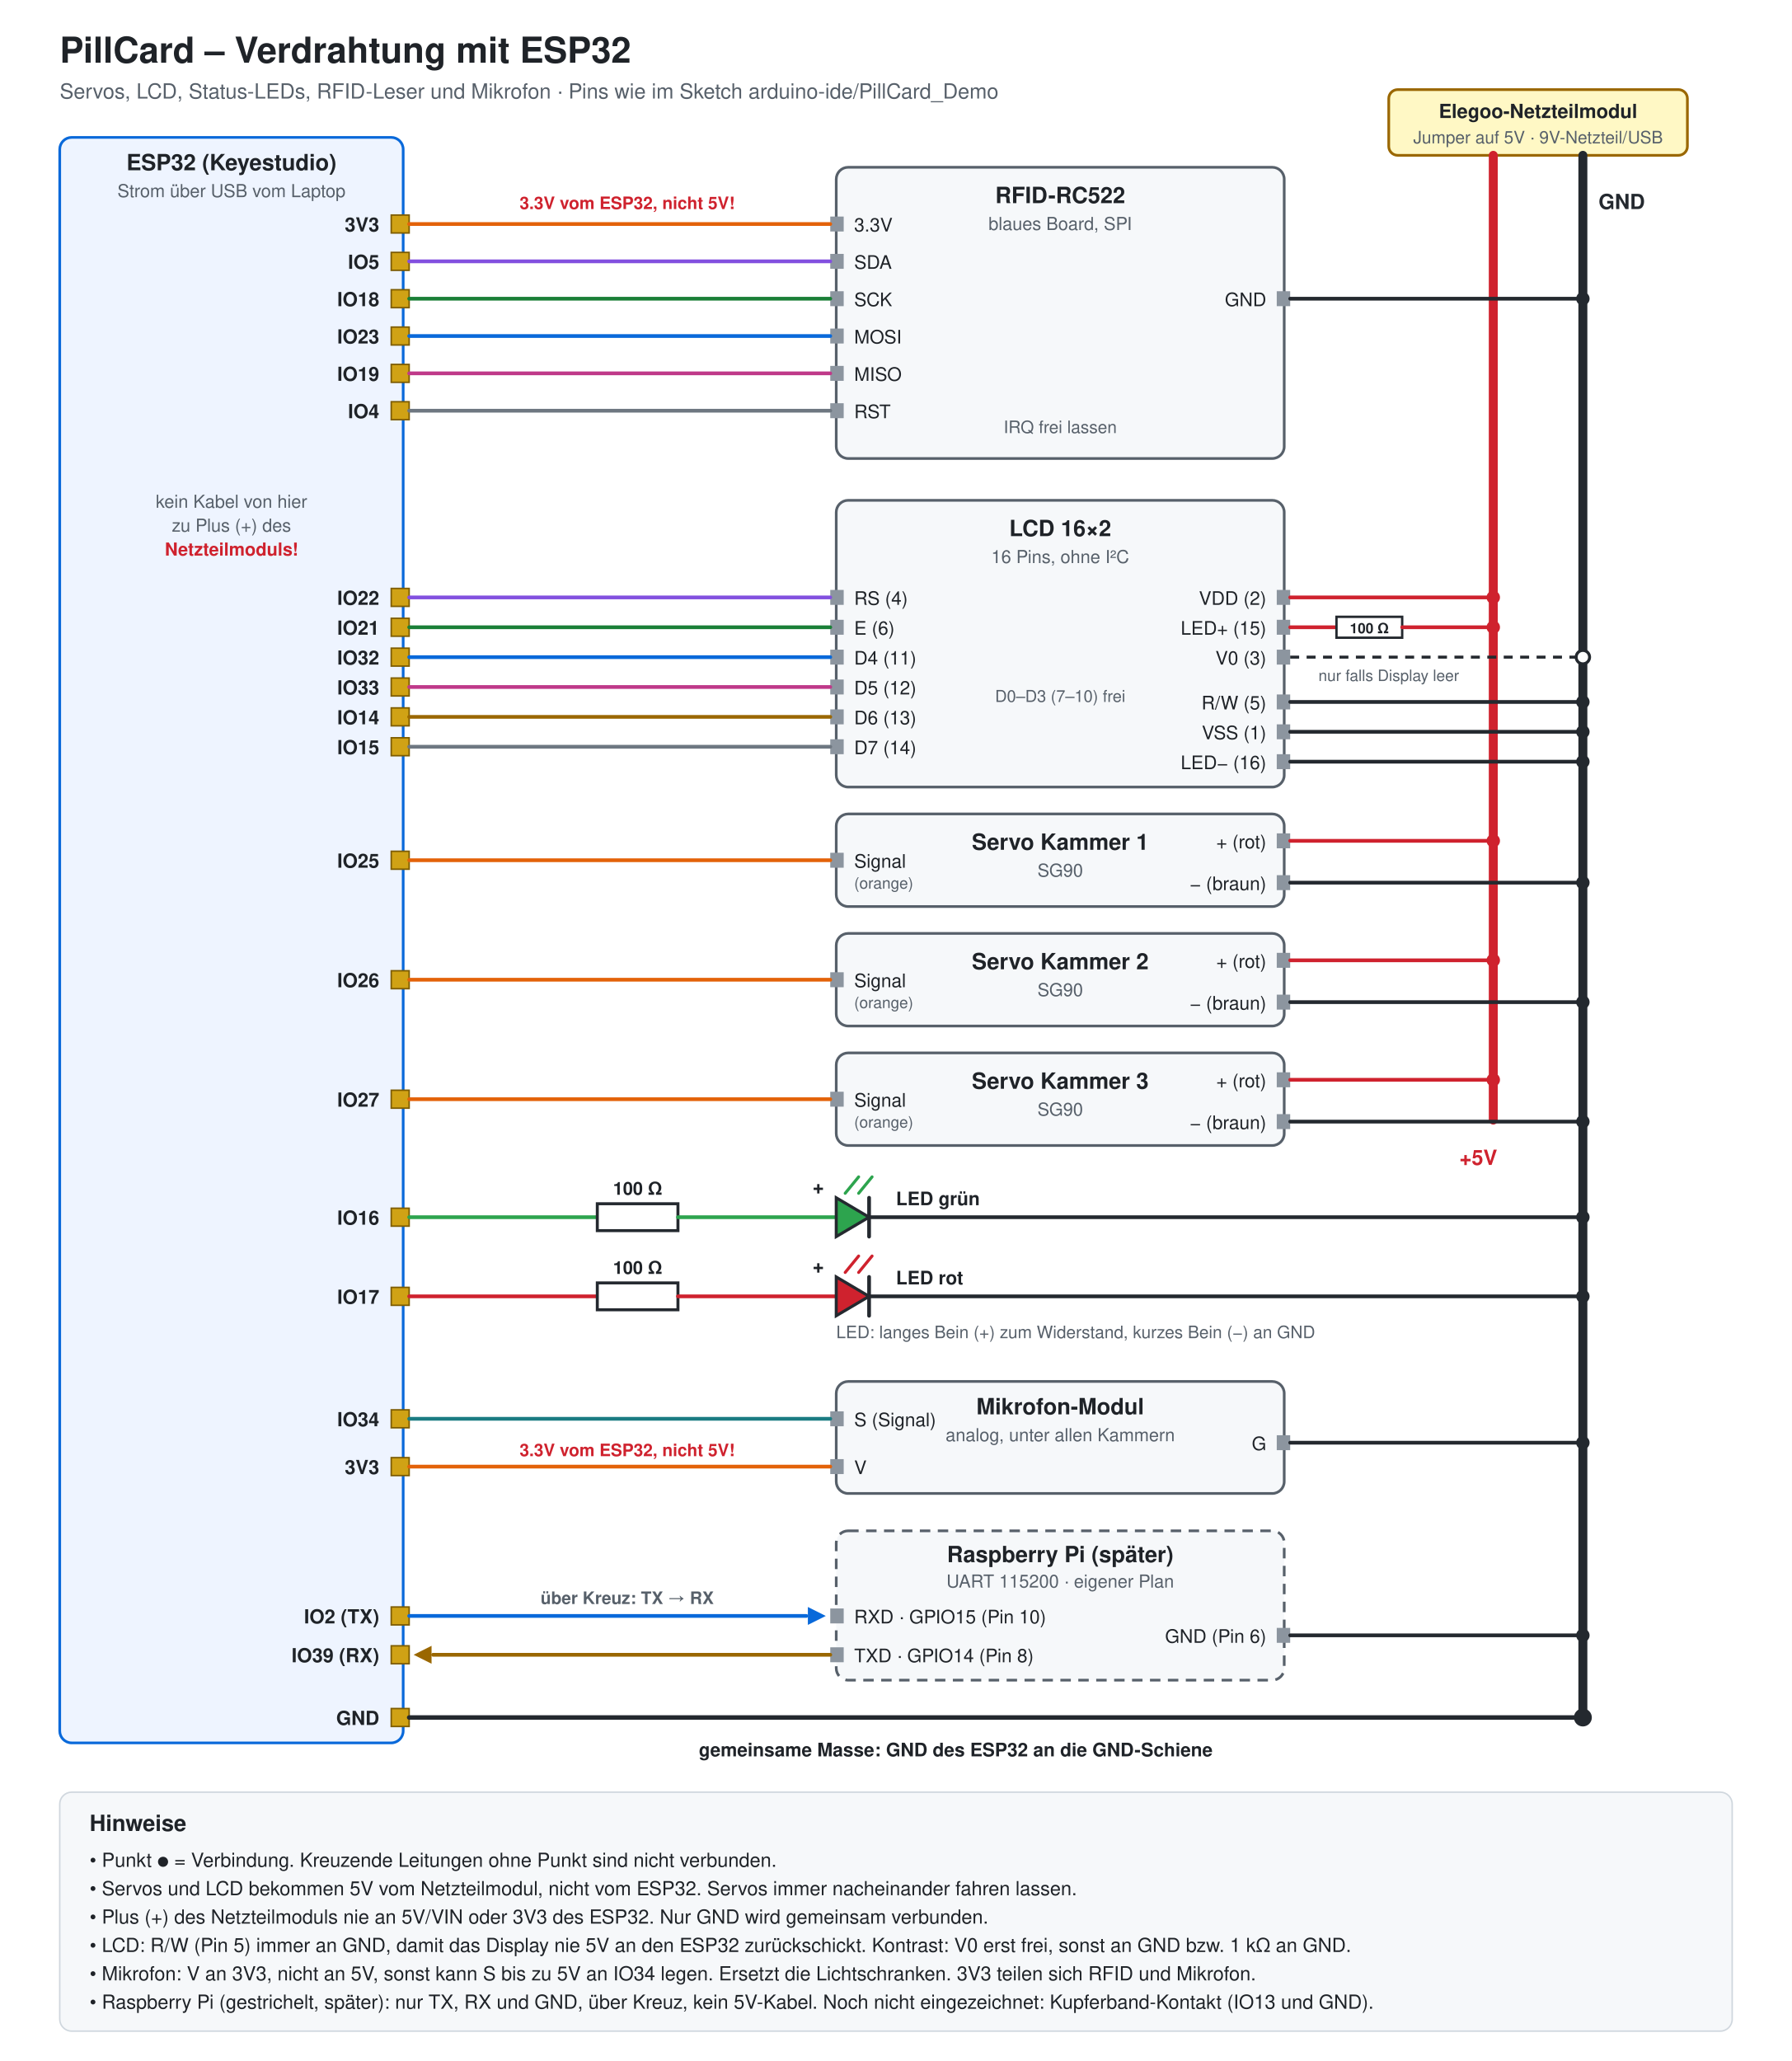
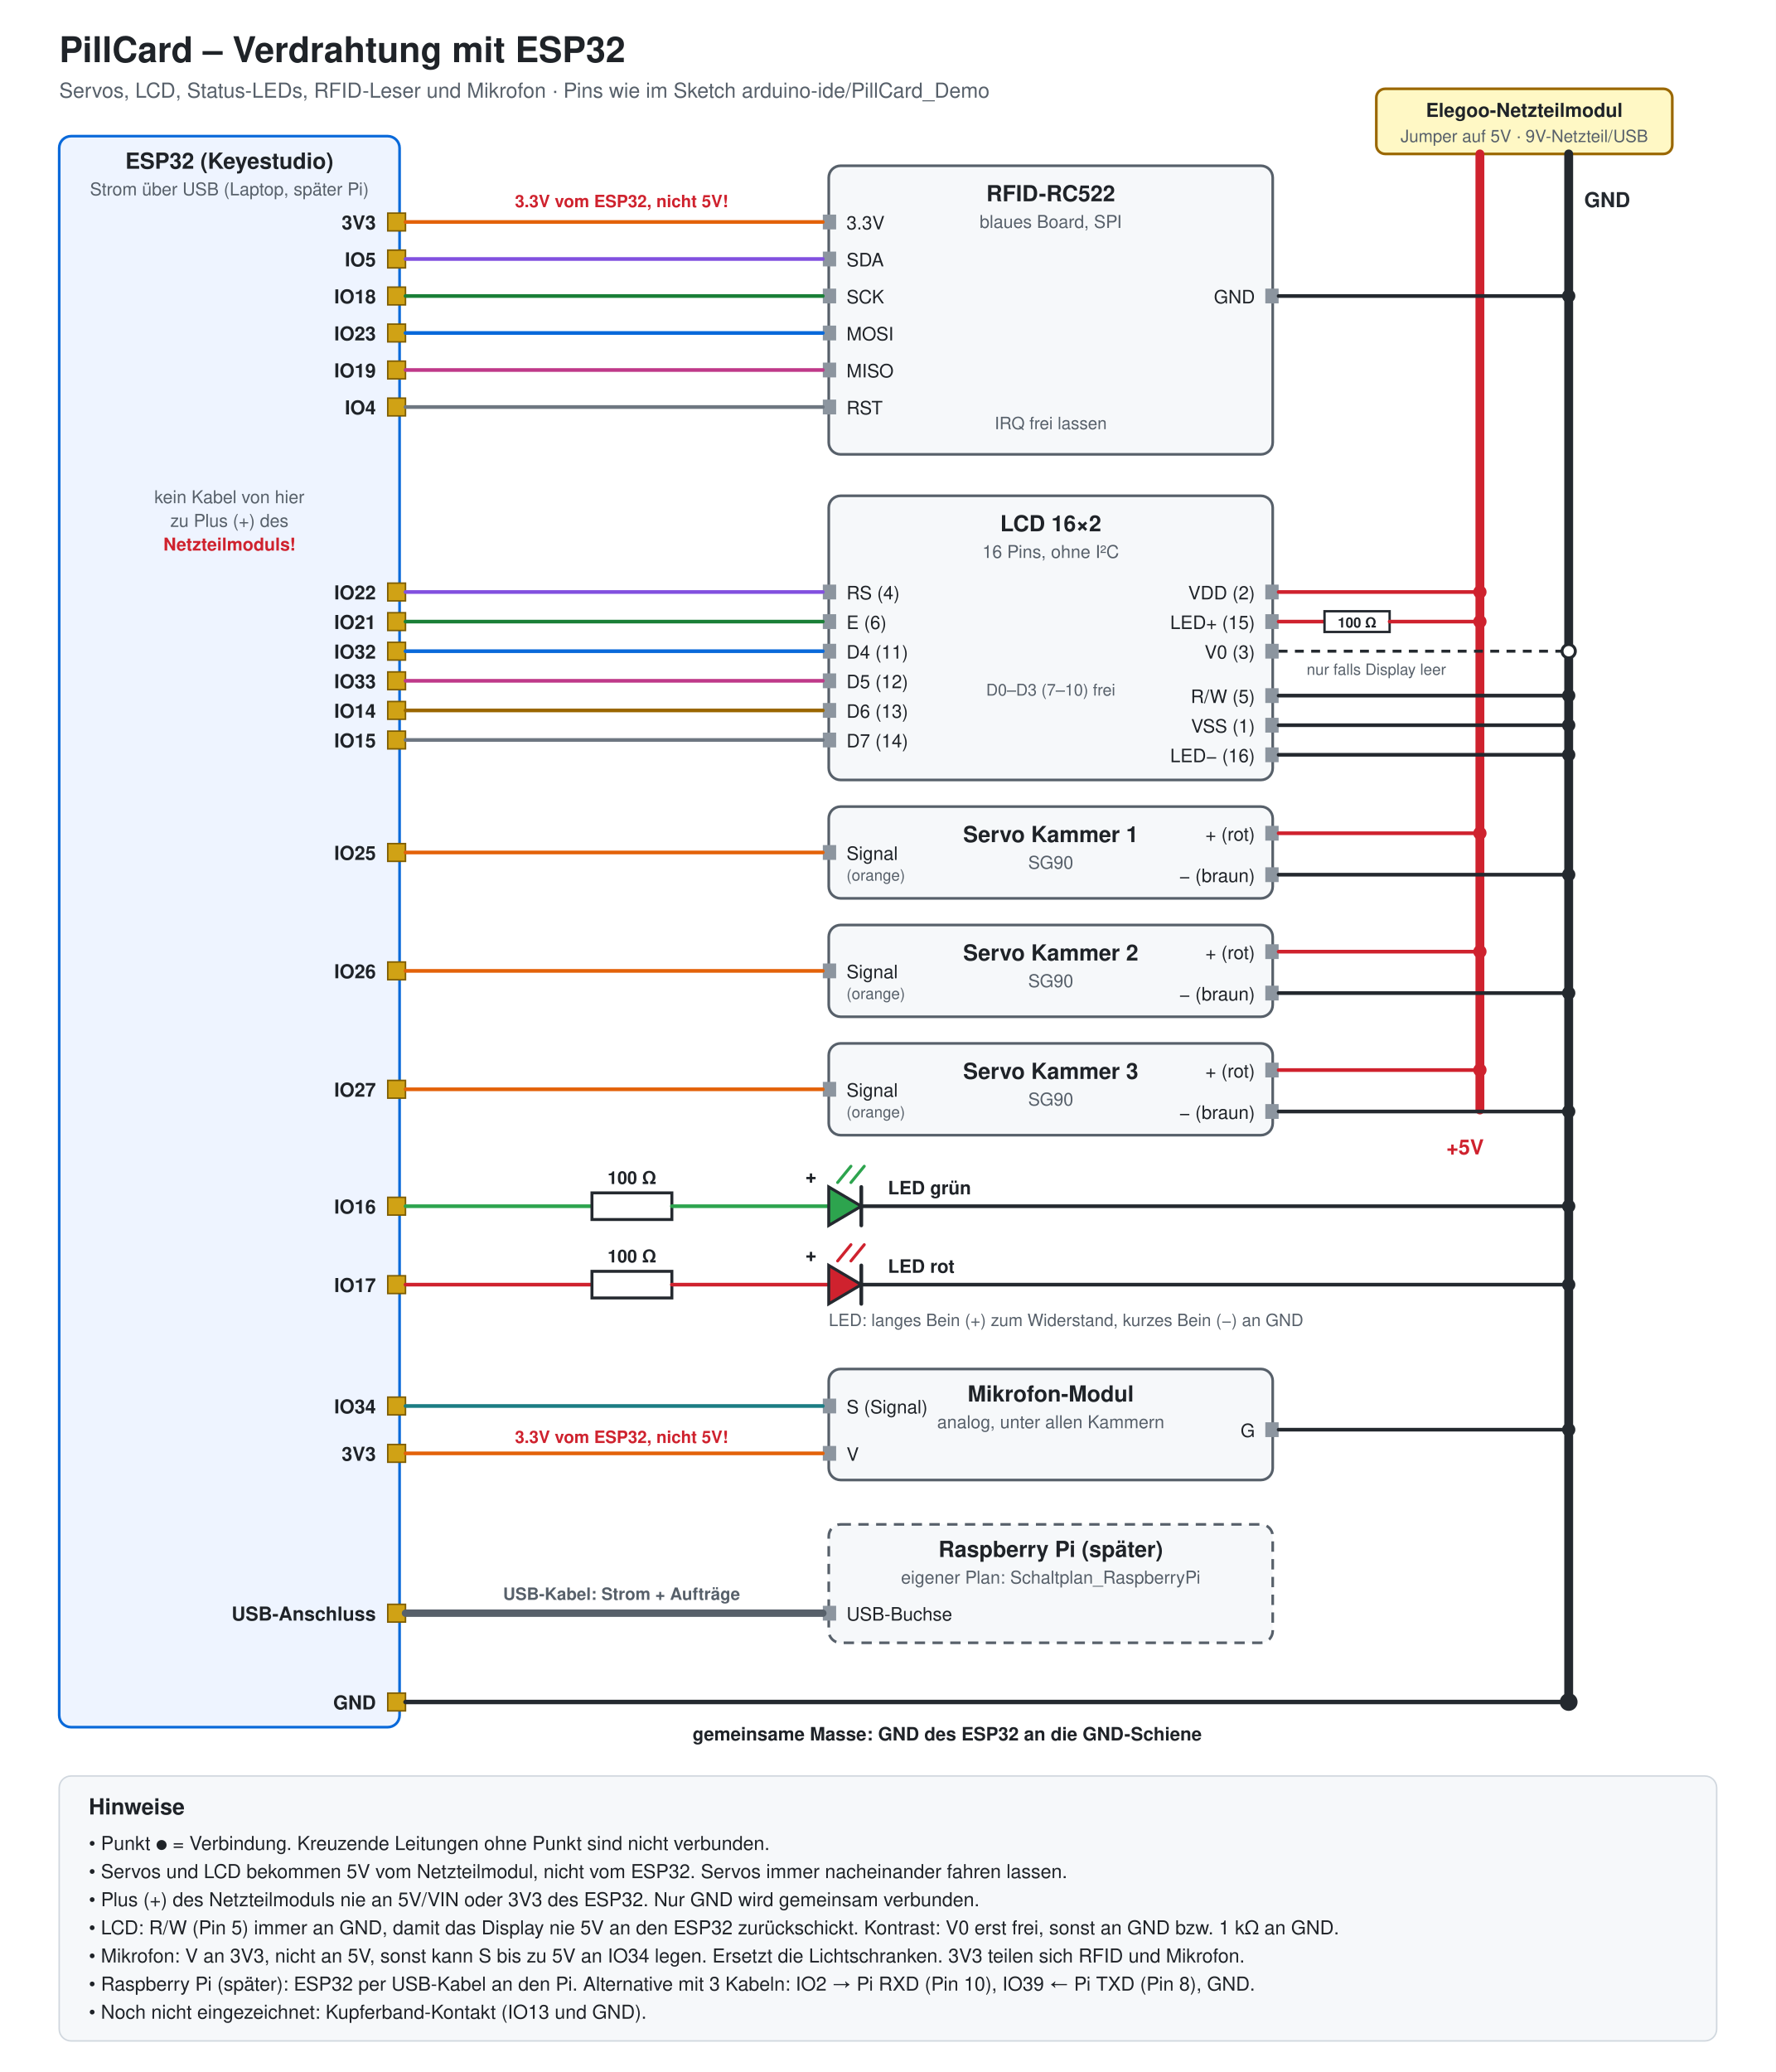
- <svg xmlns="http://www.w3.org/2000/svg" viewBox="0 0 1200 1380" width="1200" height="1380">
-   <rect width="1200" height="1380" fill="#ffffff" />
+ <svg xmlns="http://www.w3.org/2000/svg" viewBox="0 0 1200 1400" width="1200" height="1400">
+   <rect width="1200" height="1400" fill="#ffffff" />
  <text x="40" y="42" font-family="Helvetica, Arial, sans-serif" font-size="24" text-anchor="start" font-weight="bold" fill="#1f2328">PillCard – Verdrahtung mit ESP32</text>
  <text x="40" y="66" font-family="Helvetica, Arial, sans-serif" font-size="14" text-anchor="start" font-weight="normal" fill="#57606a">Servos, LCD, Status-LEDs, RFID-Leser und Mikrofon · Pins wie im Sketch arduino-ide/PillCard_Demo</text>
  <rect x="40" y="92" width="230" height="1075" rx="8" fill="#eef4ff" stroke="#0969da" stroke-width="1.8" />
  <text x="155.0" y="114" font-family="Helvetica, Arial, sans-serif" font-size="15" text-anchor="middle" font-weight="bold" fill="#1f2328">ESP32 (Keyestudio)</text>
-   <text x="155.0" y="132" font-family="Helvetica, Arial, sans-serif" font-size="12" text-anchor="middle" font-weight="normal" fill="#57606a">Strom über USB vom Laptop</text>
+   <text x="155.0" y="132" font-family="Helvetica, Arial, sans-serif" font-size="12" text-anchor="middle" font-weight="normal" fill="#57606a">Strom über USB (Laptop, später Pi)</text>
  <text x="155" y="340" font-family="Helvetica, Arial, sans-serif" font-size="12" text-anchor="middle" font-weight="normal" fill="#57606a">kein Kabel von hier</text>
  <text x="155" y="356" font-family="Helvetica, Arial, sans-serif" font-size="12" text-anchor="middle" font-weight="normal" fill="#57606a">zu Plus (+) des</text>
  <text x="155" y="372" font-family="Helvetica, Arial, sans-serif" font-size="12" text-anchor="middle" font-weight="bold" fill="#cf222e">Netzteilmoduls!</text>
  <rect x="930" y="60" width="200" height="44" rx="6" fill="#fff8c5" stroke="#9a6700" stroke-width="1.8" />
  <text x="1030" y="79" font-family="Helvetica, Arial, sans-serif" font-size="13" text-anchor="middle" font-weight="bold" fill="#1f2328">Elegoo-Netzteilmodul</text>
  <text x="1030" y="96" font-family="Helvetica, Arial, sans-serif" font-size="11.5" text-anchor="middle" font-weight="normal" fill="#57606a">Jumper auf 5V · 9V-Netzteil/USB</text>
  <line x1="1000" y1="104" x2="1000" y2="750" stroke="#cf222e" stroke-width="6" stroke-linecap="round" />
  <line x1="1060" y1="104" x2="1060" y2="1150" stroke="#24292f" stroke-width="6" stroke-linecap="round" />
  <text x="990" y="780" font-family="Helvetica, Arial, sans-serif" font-size="14" text-anchor="middle" font-weight="bold" fill="#cf222e">+5V</text>
  <text x="1086" y="140" font-family="Helvetica, Arial, sans-serif" font-size="14" text-anchor="middle" font-weight="bold" fill="#24292f">GND</text>
  <rect x="560" y="112" width="300" height="195" rx="8" fill="#f6f8fa" stroke="#57606a" stroke-width="1.8" />
  <text x="710.0" y="134" font-family="Helvetica, Arial, sans-serif" font-size="15" text-anchor="middle" font-weight="bold" fill="#1f2328" />
  <text x="710" y="136" font-family="Helvetica, Arial, sans-serif" font-size="15" text-anchor="middle" font-weight="bold" fill="#1f2328">RFID-RC522</text>
  <text x="710" y="154" font-family="Helvetica, Arial, sans-serif" font-size="12" text-anchor="middle" font-weight="normal" fill="#57606a">blaues Board, SPI</text>
  <text x="710" y="290" font-family="Helvetica, Arial, sans-serif" font-size="11.5" text-anchor="middle" font-weight="normal" fill="#57606a">IRQ frei lassen</text>
  <rect x="262" y="144" width="12" height="12" fill="#d0a215" stroke="#7d5c00" />
  <text x="254" y="155" font-family="Helvetica, Arial, sans-serif" font-size="13" text-anchor="end" font-weight="bold" fill="#1f2328">3V3</text>
  <rect x="556" y="145" width="9" height="10" fill="#8c959f" />
  <text x="572" y="155" font-family="Helvetica, Arial, sans-serif" font-size="12.5" text-anchor="start" font-weight="normal" fill="#1f2328">3.3V</text>
  <line x1="274" y1="150" x2="556" y2="150" stroke="#e36209" stroke-width="2.5" stroke-linecap="round" />
  <rect x="262" y="169" width="12" height="12" fill="#d0a215" stroke="#7d5c00" />
  <text x="254" y="180" font-family="Helvetica, Arial, sans-serif" font-size="13" text-anchor="end" font-weight="bold" fill="#1f2328">IO5</text>
  <rect x="556" y="170" width="9" height="10" fill="#8c959f" />
  <text x="572" y="180" font-family="Helvetica, Arial, sans-serif" font-size="12.5" text-anchor="start" font-weight="normal" fill="#1f2328">SDA</text>
  <line x1="274" y1="175" x2="556" y2="175" stroke="#8250df" stroke-width="2.5" stroke-linecap="round" />
  <rect x="262" y="194" width="12" height="12" fill="#d0a215" stroke="#7d5c00" />
  <text x="254" y="205" font-family="Helvetica, Arial, sans-serif" font-size="13" text-anchor="end" font-weight="bold" fill="#1f2328">IO18</text>
  <rect x="556" y="195" width="9" height="10" fill="#8c959f" />
  <text x="572" y="205" font-family="Helvetica, Arial, sans-serif" font-size="12.5" text-anchor="start" font-weight="normal" fill="#1f2328">SCK</text>
  <line x1="274" y1="200" x2="556" y2="200" stroke="#1a7f37" stroke-width="2.5" stroke-linecap="round" />
  <rect x="262" y="219" width="12" height="12" fill="#d0a215" stroke="#7d5c00" />
  <text x="254" y="230" font-family="Helvetica, Arial, sans-serif" font-size="13" text-anchor="end" font-weight="bold" fill="#1f2328">IO23</text>
  <rect x="556" y="220" width="9" height="10" fill="#8c959f" />
  <text x="572" y="230" font-family="Helvetica, Arial, sans-serif" font-size="12.5" text-anchor="start" font-weight="normal" fill="#1f2328">MOSI</text>
  <line x1="274" y1="225" x2="556" y2="225" stroke="#0969da" stroke-width="2.5" stroke-linecap="round" />
  <rect x="262" y="244" width="12" height="12" fill="#d0a215" stroke="#7d5c00" />
  <text x="254" y="255" font-family="Helvetica, Arial, sans-serif" font-size="13" text-anchor="end" font-weight="bold" fill="#1f2328">IO19</text>
  <rect x="556" y="245" width="9" height="10" fill="#8c959f" />
  <text x="572" y="255" font-family="Helvetica, Arial, sans-serif" font-size="12.5" text-anchor="start" font-weight="normal" fill="#1f2328">MISO</text>
  <line x1="274" y1="250" x2="556" y2="250" stroke="#bf3989" stroke-width="2.5" stroke-linecap="round" />
  <rect x="262" y="269" width="12" height="12" fill="#d0a215" stroke="#7d5c00" />
  <text x="254" y="280" font-family="Helvetica, Arial, sans-serif" font-size="13" text-anchor="end" font-weight="bold" fill="#1f2328">IO4</text>
  <rect x="556" y="270" width="9" height="10" fill="#8c959f" />
  <text x="572" y="280" font-family="Helvetica, Arial, sans-serif" font-size="12.5" text-anchor="start" font-weight="normal" fill="#1f2328">RST</text>
  <line x1="274" y1="275" x2="556" y2="275" stroke="#6e7781" stroke-width="2.5" stroke-linecap="round" />
  <rect x="855" y="195" width="9" height="10" fill="#8c959f" />
  <text x="848" y="205" font-family="Helvetica, Arial, sans-serif" font-size="12.5" text-anchor="end" font-weight="normal" fill="#1f2328">GND</text>
  <line x1="864" y1="200" x2="1060" y2="200" stroke="#24292f" stroke-width="2.5" stroke-linecap="round" />
  <circle cx="1060" cy="200" r="4.5" fill="#24292f" />
  <text x="420" y="140" font-family="Helvetica, Arial, sans-serif" font-size="11.5" text-anchor="middle" font-weight="bold" fill="#cf222e">3.3V vom ESP32, nicht 5V!</text>
  <rect x="560" y="335" width="300" height="192" rx="8" fill="#f6f8fa" stroke="#57606a" stroke-width="1.8" />
  <text x="710.0" y="357" font-family="Helvetica, Arial, sans-serif" font-size="15" text-anchor="middle" font-weight="bold" fill="#1f2328" />
  <text x="710" y="359" font-family="Helvetica, Arial, sans-serif" font-size="15" text-anchor="middle" font-weight="bold" fill="#1f2328">LCD 16×2</text>
  <text x="710" y="377" font-family="Helvetica, Arial, sans-serif" font-size="12" text-anchor="middle" font-weight="normal" fill="#57606a">16 Pins, ohne I²C</text>
  <rect x="262" y="394" width="12" height="12" fill="#d0a215" stroke="#7d5c00" />
  <text x="254" y="405" font-family="Helvetica, Arial, sans-serif" font-size="13" text-anchor="end" font-weight="bold" fill="#1f2328">IO22</text>
  <rect x="556" y="395" width="9" height="10" fill="#8c959f" />
  <text x="572" y="405" font-family="Helvetica, Arial, sans-serif" font-size="12.5" text-anchor="start" font-weight="normal" fill="#1f2328">RS (4)</text>
  <line x1="274" y1="400" x2="556" y2="400" stroke="#8250df" stroke-width="2.5" stroke-linecap="round" />
  <rect x="262" y="414" width="12" height="12" fill="#d0a215" stroke="#7d5c00" />
  <text x="254" y="425" font-family="Helvetica, Arial, sans-serif" font-size="13" text-anchor="end" font-weight="bold" fill="#1f2328">IO21</text>
  <rect x="556" y="415" width="9" height="10" fill="#8c959f" />
  <text x="572" y="425" font-family="Helvetica, Arial, sans-serif" font-size="12.5" text-anchor="start" font-weight="normal" fill="#1f2328">E (6)</text>
  <line x1="274" y1="420" x2="556" y2="420" stroke="#1a7f37" stroke-width="2.5" stroke-linecap="round" />
  <rect x="262" y="434" width="12" height="12" fill="#d0a215" stroke="#7d5c00" />
  <text x="254" y="445" font-family="Helvetica, Arial, sans-serif" font-size="13" text-anchor="end" font-weight="bold" fill="#1f2328">IO32</text>
  <rect x="556" y="435" width="9" height="10" fill="#8c959f" />
  <text x="572" y="445" font-family="Helvetica, Arial, sans-serif" font-size="12.5" text-anchor="start" font-weight="normal" fill="#1f2328">D4 (11)</text>
  <line x1="274" y1="440" x2="556" y2="440" stroke="#0969da" stroke-width="2.5" stroke-linecap="round" />
  <rect x="262" y="454" width="12" height="12" fill="#d0a215" stroke="#7d5c00" />
  <text x="254" y="465" font-family="Helvetica, Arial, sans-serif" font-size="13" text-anchor="end" font-weight="bold" fill="#1f2328">IO33</text>
  <rect x="556" y="455" width="9" height="10" fill="#8c959f" />
  <text x="572" y="465" font-family="Helvetica, Arial, sans-serif" font-size="12.5" text-anchor="start" font-weight="normal" fill="#1f2328">D5 (12)</text>
  <line x1="274" y1="460" x2="556" y2="460" stroke="#bf3989" stroke-width="2.5" stroke-linecap="round" />
  <rect x="262" y="474" width="12" height="12" fill="#d0a215" stroke="#7d5c00" />
  <text x="254" y="485" font-family="Helvetica, Arial, sans-serif" font-size="13" text-anchor="end" font-weight="bold" fill="#1f2328">IO14</text>
  <rect x="556" y="475" width="9" height="10" fill="#8c959f" />
  <text x="572" y="485" font-family="Helvetica, Arial, sans-serif" font-size="12.5" text-anchor="start" font-weight="normal" fill="#1f2328">D6 (13)</text>
  <line x1="274" y1="480" x2="556" y2="480" stroke="#9a6700" stroke-width="2.5" stroke-linecap="round" />
  <rect x="262" y="494" width="12" height="12" fill="#d0a215" stroke="#7d5c00" />
  <text x="254" y="505" font-family="Helvetica, Arial, sans-serif" font-size="13" text-anchor="end" font-weight="bold" fill="#1f2328">IO15</text>
  <rect x="556" y="495" width="9" height="10" fill="#8c959f" />
  <text x="572" y="505" font-family="Helvetica, Arial, sans-serif" font-size="12.5" text-anchor="start" font-weight="normal" fill="#1f2328">D7 (14)</text>
  <line x1="274" y1="500" x2="556" y2="500" stroke="#6e7781" stroke-width="2.5" stroke-linecap="round" />
  <text x="710" y="470" font-family="Helvetica, Arial, sans-serif" font-size="11" text-anchor="middle" font-weight="normal" fill="#57606a">D0–D3 (7–10) frei</text>
  <rect x="855" y="395" width="9" height="10" fill="#8c959f" />
  <text x="848" y="405" font-family="Helvetica, Arial, sans-serif" font-size="12.5" text-anchor="end" font-weight="normal" fill="#1f2328">VDD (2)</text>
  <line x1="864" y1="400" x2="1000" y2="400" stroke="#cf222e" stroke-width="2.5" stroke-linecap="round" />
  <circle cx="1000" cy="400" r="4.5" fill="#cf222e" />
  <rect x="855" y="415" width="9" height="10" fill="#8c959f" />
  <text x="848" y="425" font-family="Helvetica, Arial, sans-serif" font-size="12.5" text-anchor="end" font-weight="normal" fill="#1f2328">LED+ (15)</text>
  <line x1="864" y1="420" x2="895" y2="420" stroke="#cf222e" stroke-width="2.5" stroke-linecap="round" />
  <rect x="895" y="413" width="44" height="14" fill="#ffffff" stroke="#24292f" stroke-width="1.6" />
  <text x="917" y="424" font-family="Helvetica, Arial, sans-serif" font-size="9.5" text-anchor="middle" font-weight="bold" fill="#1f2328">100 Ω</text>
  <line x1="939" y1="420" x2="1000" y2="420" stroke="#cf222e" stroke-width="2.5" stroke-linecap="round" />
  <circle cx="1000" cy="420" r="4.5" fill="#cf222e" />
  <rect x="855" y="435" width="9" height="10" fill="#8c959f" />
  <text x="848" y="445" font-family="Helvetica, Arial, sans-serif" font-size="12.5" text-anchor="end" font-weight="normal" fill="#1f2328">V0 (3)</text>
  <line x1="864" y1="440" x2="1060" y2="440" stroke="#24292f" stroke-width="2" stroke-dasharray="6 5" />
  <circle cx="1060" cy="440" r="4.5" fill="#ffffff" stroke="#24292f" stroke-width="2" />
  <text x="930" y="456" font-family="Helvetica, Arial, sans-serif" font-size="10.5" text-anchor="middle" font-weight="normal" fill="#57606a">nur falls Display leer</text>
  <rect x="855" y="465" width="9" height="10" fill="#8c959f" />
  <text x="848" y="475" font-family="Helvetica, Arial, sans-serif" font-size="12.5" text-anchor="end" font-weight="normal" fill="#1f2328">R/W (5)</text>
  <line x1="864" y1="470" x2="1060" y2="470" stroke="#24292f" stroke-width="2.5" stroke-linecap="round" />
  <circle cx="1060" cy="470" r="4.5" fill="#24292f" />
  <rect x="855" y="485" width="9" height="10" fill="#8c959f" />
  <text x="848" y="495" font-family="Helvetica, Arial, sans-serif" font-size="12.5" text-anchor="end" font-weight="normal" fill="#1f2328">VSS (1)</text>
  <line x1="864" y1="490" x2="1060" y2="490" stroke="#24292f" stroke-width="2.5" stroke-linecap="round" />
  <circle cx="1060" cy="490" r="4.5" fill="#24292f" />
  <rect x="855" y="505" width="9" height="10" fill="#8c959f" />
  <text x="848" y="515" font-family="Helvetica, Arial, sans-serif" font-size="12.5" text-anchor="end" font-weight="normal" fill="#1f2328">LED− (16)</text>
  <line x1="864" y1="510" x2="1060" y2="510" stroke="#24292f" stroke-width="2.5" stroke-linecap="round" />
  <circle cx="1060" cy="510" r="4.5" fill="#24292f" />
  <rect x="560" y="545" width="300" height="62" rx="8" fill="#f6f8fa" stroke="#57606a" stroke-width="1.8" />
  <text x="710.0" y="567" font-family="Helvetica, Arial, sans-serif" font-size="15" text-anchor="middle" font-weight="bold" fill="#1f2328" />
  <text x="710" y="569" font-family="Helvetica, Arial, sans-serif" font-size="15" text-anchor="middle" font-weight="bold" fill="#1f2328">Servo Kammer 1</text>
  <text x="710" y="587" font-family="Helvetica, Arial, sans-serif" font-size="12" text-anchor="middle" font-weight="normal" fill="#57606a">SG90</text>
  <rect x="262" y="570" width="12" height="12" fill="#d0a215" stroke="#7d5c00" />
  <text x="254" y="581" font-family="Helvetica, Arial, sans-serif" font-size="13" text-anchor="end" font-weight="bold" fill="#1f2328">IO25</text>
  <rect x="556" y="571" width="9" height="10" fill="#8c959f" />
  <text x="572" y="581" font-family="Helvetica, Arial, sans-serif" font-size="12.5" text-anchor="start" font-weight="normal" fill="#1f2328">Signal</text>
  <text x="572" y="595" font-family="Helvetica, Arial, sans-serif" font-size="10.5" text-anchor="start" font-weight="normal" fill="#57606a">(orange)</text>
  <line x1="274" y1="576" x2="556" y2="576" stroke="#e36209" stroke-width="2.5" stroke-linecap="round" />
  <rect x="855" y="558" width="9" height="10" fill="#8c959f" />
  <text x="848" y="568" font-family="Helvetica, Arial, sans-serif" font-size="12.5" text-anchor="end" font-weight="normal" fill="#1f2328">+ (rot)</text>
  <rect x="855" y="586" width="9" height="10" fill="#8c959f" />
  <text x="848" y="596" font-family="Helvetica, Arial, sans-serif" font-size="12.5" text-anchor="end" font-weight="normal" fill="#1f2328">− (braun)</text>
  <line x1="864" y1="563" x2="1000" y2="563" stroke="#cf222e" stroke-width="2.5" stroke-linecap="round" />
  <circle cx="1000" cy="563" r="4.5" fill="#cf222e" />
  <line x1="864" y1="591" x2="1060" y2="591" stroke="#24292f" stroke-width="2.5" stroke-linecap="round" />
  <circle cx="1060" cy="591" r="4.5" fill="#24292f" />
  <rect x="560" y="625" width="300" height="62" rx="8" fill="#f6f8fa" stroke="#57606a" stroke-width="1.8" />
  <text x="710.0" y="647" font-family="Helvetica, Arial, sans-serif" font-size="15" text-anchor="middle" font-weight="bold" fill="#1f2328" />
  <text x="710" y="649" font-family="Helvetica, Arial, sans-serif" font-size="15" text-anchor="middle" font-weight="bold" fill="#1f2328">Servo Kammer 2</text>
  <text x="710" y="667" font-family="Helvetica, Arial, sans-serif" font-size="12" text-anchor="middle" font-weight="normal" fill="#57606a">SG90</text>
  <rect x="262" y="650" width="12" height="12" fill="#d0a215" stroke="#7d5c00" />
  <text x="254" y="661" font-family="Helvetica, Arial, sans-serif" font-size="13" text-anchor="end" font-weight="bold" fill="#1f2328">IO26</text>
  <rect x="556" y="651" width="9" height="10" fill="#8c959f" />
  <text x="572" y="661" font-family="Helvetica, Arial, sans-serif" font-size="12.5" text-anchor="start" font-weight="normal" fill="#1f2328">Signal</text>
  <text x="572" y="675" font-family="Helvetica, Arial, sans-serif" font-size="10.5" text-anchor="start" font-weight="normal" fill="#57606a">(orange)</text>
  <line x1="274" y1="656" x2="556" y2="656" stroke="#e36209" stroke-width="2.5" stroke-linecap="round" />
  <rect x="855" y="638" width="9" height="10" fill="#8c959f" />
  <text x="848" y="648" font-family="Helvetica, Arial, sans-serif" font-size="12.5" text-anchor="end" font-weight="normal" fill="#1f2328">+ (rot)</text>
  <rect x="855" y="666" width="9" height="10" fill="#8c959f" />
  <text x="848" y="676" font-family="Helvetica, Arial, sans-serif" font-size="12.5" text-anchor="end" font-weight="normal" fill="#1f2328">− (braun)</text>
  <line x1="864" y1="643" x2="1000" y2="643" stroke="#cf222e" stroke-width="2.5" stroke-linecap="round" />
  <circle cx="1000" cy="643" r="4.5" fill="#cf222e" />
  <line x1="864" y1="671" x2="1060" y2="671" stroke="#24292f" stroke-width="2.5" stroke-linecap="round" />
  <circle cx="1060" cy="671" r="4.5" fill="#24292f" />
  <rect x="560" y="705" width="300" height="62" rx="8" fill="#f6f8fa" stroke="#57606a" stroke-width="1.8" />
  <text x="710.0" y="727" font-family="Helvetica, Arial, sans-serif" font-size="15" text-anchor="middle" font-weight="bold" fill="#1f2328" />
  <text x="710" y="729" font-family="Helvetica, Arial, sans-serif" font-size="15" text-anchor="middle" font-weight="bold" fill="#1f2328">Servo Kammer 3</text>
  <text x="710" y="747" font-family="Helvetica, Arial, sans-serif" font-size="12" text-anchor="middle" font-weight="normal" fill="#57606a">SG90</text>
  <rect x="262" y="730" width="12" height="12" fill="#d0a215" stroke="#7d5c00" />
  <text x="254" y="741" font-family="Helvetica, Arial, sans-serif" font-size="13" text-anchor="end" font-weight="bold" fill="#1f2328">IO27</text>
  <rect x="556" y="731" width="9" height="10" fill="#8c959f" />
  <text x="572" y="741" font-family="Helvetica, Arial, sans-serif" font-size="12.5" text-anchor="start" font-weight="normal" fill="#1f2328">Signal</text>
  <text x="572" y="755" font-family="Helvetica, Arial, sans-serif" font-size="10.5" text-anchor="start" font-weight="normal" fill="#57606a">(orange)</text>
  <line x1="274" y1="736" x2="556" y2="736" stroke="#e36209" stroke-width="2.5" stroke-linecap="round" />
  <rect x="855" y="718" width="9" height="10" fill="#8c959f" />
  <text x="848" y="728" font-family="Helvetica, Arial, sans-serif" font-size="12.5" text-anchor="end" font-weight="normal" fill="#1f2328">+ (rot)</text>
  <rect x="855" y="746" width="9" height="10" fill="#8c959f" />
  <text x="848" y="756" font-family="Helvetica, Arial, sans-serif" font-size="12.5" text-anchor="end" font-weight="normal" fill="#1f2328">− (braun)</text>
  <line x1="864" y1="723" x2="1000" y2="723" stroke="#cf222e" stroke-width="2.5" stroke-linecap="round" />
  <circle cx="1000" cy="723" r="4.5" fill="#cf222e" />
  <line x1="864" y1="751" x2="1060" y2="751" stroke="#24292f" stroke-width="2.5" stroke-linecap="round" />
  <circle cx="1060" cy="751" r="4.5" fill="#24292f" />
  <rect x="262" y="809" width="12" height="12" fill="#d0a215" stroke="#7d5c00" />
  <text x="254" y="820" font-family="Helvetica, Arial, sans-serif" font-size="13" text-anchor="end" font-weight="bold" fill="#1f2328">IO16</text>
  <line x1="274" y1="815" x2="400" y2="815" stroke="#2da44e" stroke-width="2.5" stroke-linecap="round" />
  <rect x="400" y="806" width="54" height="18" fill="#ffffff" stroke="#24292f" stroke-width="2" />
  <text x="427" y="800" font-family="Helvetica, Arial, sans-serif" font-size="12" text-anchor="middle" font-weight="bold" fill="#1f2328">100 Ω</text>
  <line x1="454" y1="815" x2="560" y2="815" stroke="#2da44e" stroke-width="2.5" stroke-linecap="round" />
  <polygon points="560,802 560,828 582,815" fill="#2da44e" stroke="#24292f" stroke-width="2" />
  <line x1="582" y1="802" x2="582" y2="828" stroke="#24292f" stroke-width="2.5" stroke-linecap="round" />
  <line x1="566" y1="799" x2="575" y2="788" stroke="#2da44e" stroke-width="2" stroke-linecap="round" />
  <line x1="575" y1="799" x2="584" y2="788" stroke="#2da44e" stroke-width="2" stroke-linecap="round" />
  <text x="600" y="807" font-family="Helvetica, Arial, sans-serif" font-size="12.5" text-anchor="start" font-weight="bold" fill="#1f2328">LED grün</text>
  <text x="548" y="799" font-family="Helvetica, Arial, sans-serif" font-size="13" text-anchor="middle" font-weight="bold" fill="#1f2328">+</text>
  <line x1="582" y1="815" x2="1060" y2="815" stroke="#24292f" stroke-width="2.5" stroke-linecap="round" />
  <circle cx="1060" cy="815" r="4.5" fill="#24292f" />
  <rect x="262" y="862" width="12" height="12" fill="#d0a215" stroke="#7d5c00" />
  <text x="254" y="873" font-family="Helvetica, Arial, sans-serif" font-size="13" text-anchor="end" font-weight="bold" fill="#1f2328">IO17</text>
  <line x1="274" y1="868" x2="400" y2="868" stroke="#cf222e" stroke-width="2.5" stroke-linecap="round" />
  <rect x="400" y="859" width="54" height="18" fill="#ffffff" stroke="#24292f" stroke-width="2" />
  <text x="427" y="853" font-family="Helvetica, Arial, sans-serif" font-size="12" text-anchor="middle" font-weight="bold" fill="#1f2328">100 Ω</text>
  <line x1="454" y1="868" x2="560" y2="868" stroke="#cf222e" stroke-width="2.5" stroke-linecap="round" />
  <polygon points="560,855 560,881 582,868" fill="#cf222e" stroke="#24292f" stroke-width="2" />
  <line x1="582" y1="855" x2="582" y2="881" stroke="#24292f" stroke-width="2.5" stroke-linecap="round" />
  <line x1="566" y1="852" x2="575" y2="841" stroke="#cf222e" stroke-width="2" stroke-linecap="round" />
  <line x1="575" y1="852" x2="584" y2="841" stroke="#cf222e" stroke-width="2" stroke-linecap="round" />
  <text x="600" y="860" font-family="Helvetica, Arial, sans-serif" font-size="12.5" text-anchor="start" font-weight="bold" fill="#1f2328">LED rot</text>
  <text x="548" y="852" font-family="Helvetica, Arial, sans-serif" font-size="13" text-anchor="middle" font-weight="bold" fill="#1f2328">+</text>
  <line x1="582" y1="868" x2="1060" y2="868" stroke="#24292f" stroke-width="2.5" stroke-linecap="round" />
  <circle cx="1060" cy="868" r="4.5" fill="#24292f" />
  <text x="560" y="896" font-family="Helvetica, Arial, sans-serif" font-size="11.5" text-anchor="start" font-weight="normal" fill="#57606a">LED: langes Bein (+) zum Widerstand, kurzes Bein (−) an GND</text>
  <rect x="560" y="925" width="300" height="75" rx="8" fill="#f6f8fa" stroke="#57606a" stroke-width="1.8" />
  <text x="710" y="947" font-family="Helvetica, Arial, sans-serif" font-size="15" text-anchor="middle" font-weight="bold" fill="#1f2328">Mikrofon-Modul</text>
  <text x="710" y="965" font-family="Helvetica, Arial, sans-serif" font-size="12" text-anchor="middle" font-weight="normal" fill="#57606a">analog, unter allen Kammern</text>
  <rect x="262" y="944" width="12" height="12" fill="#d0a215" stroke="#7d5c00" />
  <text x="254" y="955" font-family="Helvetica, Arial, sans-serif" font-size="13" text-anchor="end" font-weight="bold" fill="#1f2328">IO34</text>
  <rect x="556" y="945" width="9" height="10" fill="#8c959f" />
  <text x="572" y="955" font-family="Helvetica, Arial, sans-serif" font-size="12.5" text-anchor="start" font-weight="normal" fill="#1f2328">S (Signal)</text>
  <line x1="274" y1="950" x2="556" y2="950" stroke="#1b7c83" stroke-width="2.5" stroke-linecap="round" />
  <rect x="262" y="976" width="12" height="12" fill="#d0a215" stroke="#7d5c00" />
  <text x="254" y="987" font-family="Helvetica, Arial, sans-serif" font-size="13" text-anchor="end" font-weight="bold" fill="#1f2328">3V3</text>
  <rect x="556" y="977" width="9" height="10" fill="#8c959f" />
  <text x="572" y="987" font-family="Helvetica, Arial, sans-serif" font-size="12.5" text-anchor="start" font-weight="normal" fill="#1f2328">V</text>
  <line x1="274" y1="982" x2="556" y2="982" stroke="#e36209" stroke-width="2.5" stroke-linecap="round" />
  <text x="420" y="975" font-family="Helvetica, Arial, sans-serif" font-size="11.5" text-anchor="middle" font-weight="bold" fill="#cf222e">3.3V vom ESP32, nicht 5V!</text>
  <rect x="855" y="961" width="9" height="10" fill="#8c959f" />
  <text x="848" y="971" font-family="Helvetica, Arial, sans-serif" font-size="12.5" text-anchor="end" font-weight="normal" fill="#1f2328">G</text>
  <line x1="864" y1="966" x2="1060" y2="966" stroke="#24292f" stroke-width="2.5" stroke-linecap="round" />
  <circle cx="1060" cy="966" r="4.5" fill="#24292f" />
-   <rect x="560" y="1025" width="300" height="100" rx="8" fill="#f6f8fa" stroke="#57606a" stroke-width="1.8" stroke-dasharray="7 5" />
-   <text x="710" y="1046" font-family="Helvetica, Arial, sans-serif" font-size="15" text-anchor="middle" font-weight="bold" fill="#1f2328">Raspberry Pi (später)</text>
-   <text x="710" y="1063" font-family="Helvetica, Arial, sans-serif" font-size="12" text-anchor="middle" font-weight="normal" fill="#57606a">UART 115200 · eigener Plan</text>
-   <rect x="262" y="1076" width="12" height="12" fill="#d0a215" stroke="#7d5c00" />
-   <text x="254" y="1087" font-family="Helvetica, Arial, sans-serif" font-size="13" text-anchor="end" font-weight="bold" fill="#1f2328">IO2 (TX)</text>
-   <rect x="556" y="1077" width="9" height="10" fill="#8c959f" />
-   <text x="572" y="1087" font-family="Helvetica, Arial, sans-serif" font-size="12.5" text-anchor="start" font-weight="normal" fill="#1f2328">RXD · GPIO15 (Pin 10)</text>
-   <line x1="274" y1="1082" x2="540" y2="1082" stroke="#0969da" stroke-width="2.5" stroke-linecap="round" />
-   <polygon points="541,1076 553,1082 541,1088" fill="#0969da" />
-   <rect x="262" y="1102" width="12" height="12" fill="#d0a215" stroke="#7d5c00" />
-   <text x="254" y="1113" font-family="Helvetica, Arial, sans-serif" font-size="13" text-anchor="end" font-weight="bold" fill="#1f2328">IO39 (RX)</text>
-   <rect x="556" y="1103" width="9" height="10" fill="#8c959f" />
-   <text x="572" y="1113" font-family="Helvetica, Arial, sans-serif" font-size="12.5" text-anchor="start" font-weight="normal" fill="#1f2328">TXD · GPIO14 (Pin 8)</text>
-   <line x1="290" y1="1108" x2="556" y2="1108" stroke="#9a6700" stroke-width="2.5" stroke-linecap="round" />
-   <polygon points="289,1102 277,1108 289,1114" fill="#9a6700" />
-   <rect x="855" y="1090" width="9" height="10" fill="#8c959f" />
-   <text x="848" y="1100" font-family="Helvetica, Arial, sans-serif" font-size="12.5" text-anchor="end" font-weight="normal" fill="#1f2328">GND (Pin 6)</text>
-   <line x1="864" y1="1095" x2="1060" y2="1095" stroke="#24292f" stroke-width="2.5" stroke-linecap="round" />
-   <circle cx="1060" cy="1095" r="4.5" fill="#24292f" />
-   <text x="420" y="1074" font-family="Helvetica, Arial, sans-serif" font-size="11.5" text-anchor="middle" font-weight="bold" fill="#57606a">über Kreuz: TX → RX</text>
+   <rect x="560" y="1030" width="300" height="80" rx="8" fill="#f6f8fa" stroke="#57606a" stroke-width="1.8" stroke-dasharray="7 5" />
+   <text x="710" y="1052" font-family="Helvetica, Arial, sans-serif" font-size="15" text-anchor="middle" font-weight="bold" fill="#1f2328">Raspberry Pi (später)</text>
+   <text x="710" y="1070" font-family="Helvetica, Arial, sans-serif" font-size="12" text-anchor="middle" font-weight="normal" fill="#57606a">eigener Plan: Schaltplan_RaspberryPi</text>
+   <rect x="262" y="1084" width="12" height="12" fill="#d0a215" stroke="#7d5c00" />
+   <text x="254" y="1095" font-family="Helvetica, Arial, sans-serif" font-size="13" text-anchor="end" font-weight="bold" fill="#1f2328">USB-Anschluss</text>
+   <rect x="556" y="1085" width="9" height="10" fill="#8c959f" />
+   <text x="572" y="1095" font-family="Helvetica, Arial, sans-serif" font-size="12.5" text-anchor="start" font-weight="normal" fill="#1f2328">USB-Buchse</text>
+   <line x1="274" y1="1090" x2="556" y2="1090" stroke="#57606a" stroke-width="5" stroke-linecap="round" />
+   <text x="420" y="1081" font-family="Helvetica, Arial, sans-serif" font-size="11.5" text-anchor="middle" font-weight="bold" fill="#57606a">USB-Kabel: Strom + Aufträge</text>
  <rect x="262" y="1144" width="12" height="12" fill="#d0a215" stroke="#7d5c00" />
  <text x="254" y="1155" font-family="Helvetica, Arial, sans-serif" font-size="13" text-anchor="end" font-weight="bold" fill="#1f2328">GND</text>
  <line x1="274" y1="1150" x2="1060" y2="1150" stroke="#24292f" stroke-width="3" stroke-linecap="round" />
  <circle cx="1060" cy="1150" r="6" fill="#24292f" />
  <text x="640" y="1176" font-family="Helvetica, Arial, sans-serif" font-size="12.5" text-anchor="middle" font-weight="bold" fill="#1f2328">gemeinsame Masse: GND des ESP32 an die GND-Schiene</text>
-   <rect x="40" y="1200" width="1120" height="160" rx="8" fill="#f6f8fa" stroke="#d0d7de" />
+   <rect x="40" y="1200" width="1120" height="179" rx="8" fill="#f6f8fa" stroke="#d0d7de" />
  <text x="60" y="1226" font-family="Helvetica, Arial, sans-serif" font-size="15" text-anchor="start" font-weight="bold" fill="#1f2328">Hinweise</text>
  <text x="60" y="1250" font-family="Helvetica, Arial, sans-serif" font-size="13" text-anchor="start" font-weight="normal" fill="#1f2328">• Punkt ● = Verbindung. Kreuzende Leitungen ohne Punkt sind nicht verbunden.</text>
  <text x="60" y="1269" font-family="Helvetica, Arial, sans-serif" font-size="13" text-anchor="start" font-weight="normal" fill="#1f2328">• Servos und LCD bekommen 5V vom Netzteilmodul, nicht vom ESP32. Servos immer nacheinander fahren lassen.</text>
  <text x="60" y="1288" font-family="Helvetica, Arial, sans-serif" font-size="13" text-anchor="start" font-weight="normal" fill="#1f2328">• Plus (+) des Netzteilmoduls nie an 5V/VIN oder 3V3 des ESP32. Nur GND wird gemeinsam verbunden.</text>
  <text x="60" y="1307" font-family="Helvetica, Arial, sans-serif" font-size="13" text-anchor="start" font-weight="normal" fill="#1f2328">• LCD: R/W (Pin 5) immer an GND, damit das Display nie 5V an den ESP32 zurückschickt. Kontrast: V0 erst frei, sonst an GND bzw. 1 kΩ an GND.</text>
  <text x="60" y="1326" font-family="Helvetica, Arial, sans-serif" font-size="13" text-anchor="start" font-weight="normal" fill="#1f2328">• Mikrofon: V an 3V3, nicht an 5V, sonst kann S bis zu 5V an IO34 legen. Ersetzt die Lichtschranken. 3V3 teilen sich RFID und Mikrofon.</text>
-   <text x="60" y="1345" font-family="Helvetica, Arial, sans-serif" font-size="13" text-anchor="start" font-weight="normal" fill="#1f2328">• Raspberry Pi (gestrichelt, später): nur TX, RX und GND, über Kreuz, kein 5V-Kabel. Noch nicht eingezeichnet: Kupferband-Kontakt (IO13 und GND).</text>
+   <text x="60" y="1345" font-family="Helvetica, Arial, sans-serif" font-size="13" text-anchor="start" font-weight="normal" fill="#1f2328">• Raspberry Pi (später): ESP32 per USB-Kabel an den Pi. Alternative mit 3 Kabeln: IO2 → Pi RXD (Pin 10), IO39 ← Pi TXD (Pin 8), GND.</text>
+   <text x="60" y="1364" font-family="Helvetica, Arial, sans-serif" font-size="13" text-anchor="start" font-weight="normal" fill="#1f2328">• Noch nicht eingezeichnet: Kupferband-Kontakt (IO13 und GND).</text>
</svg>
